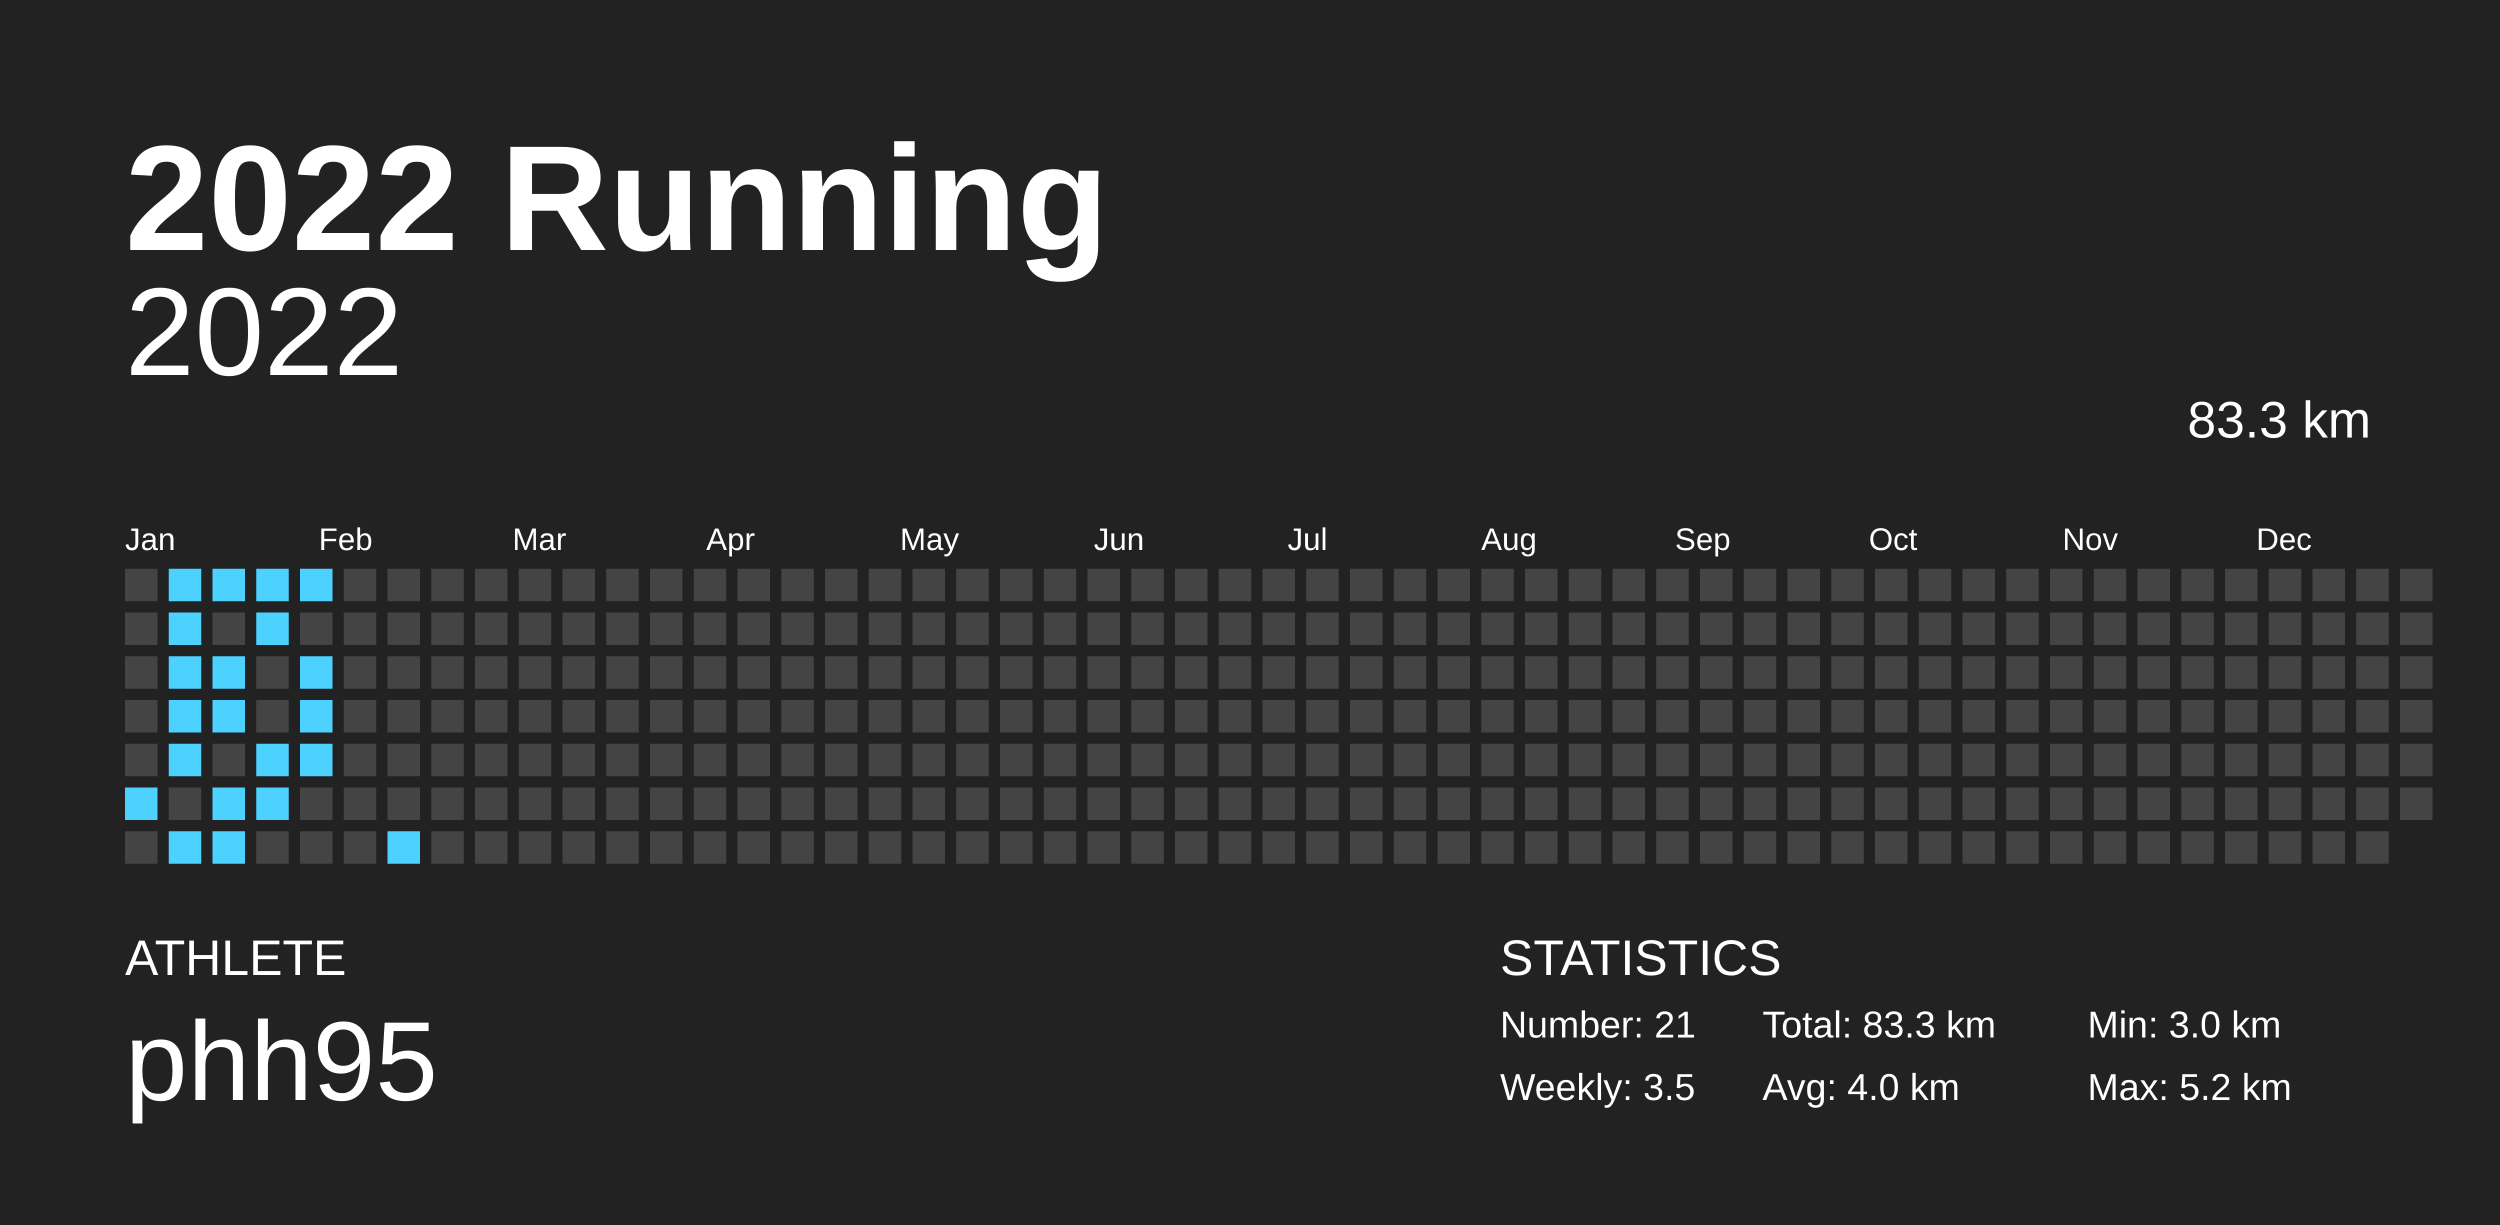
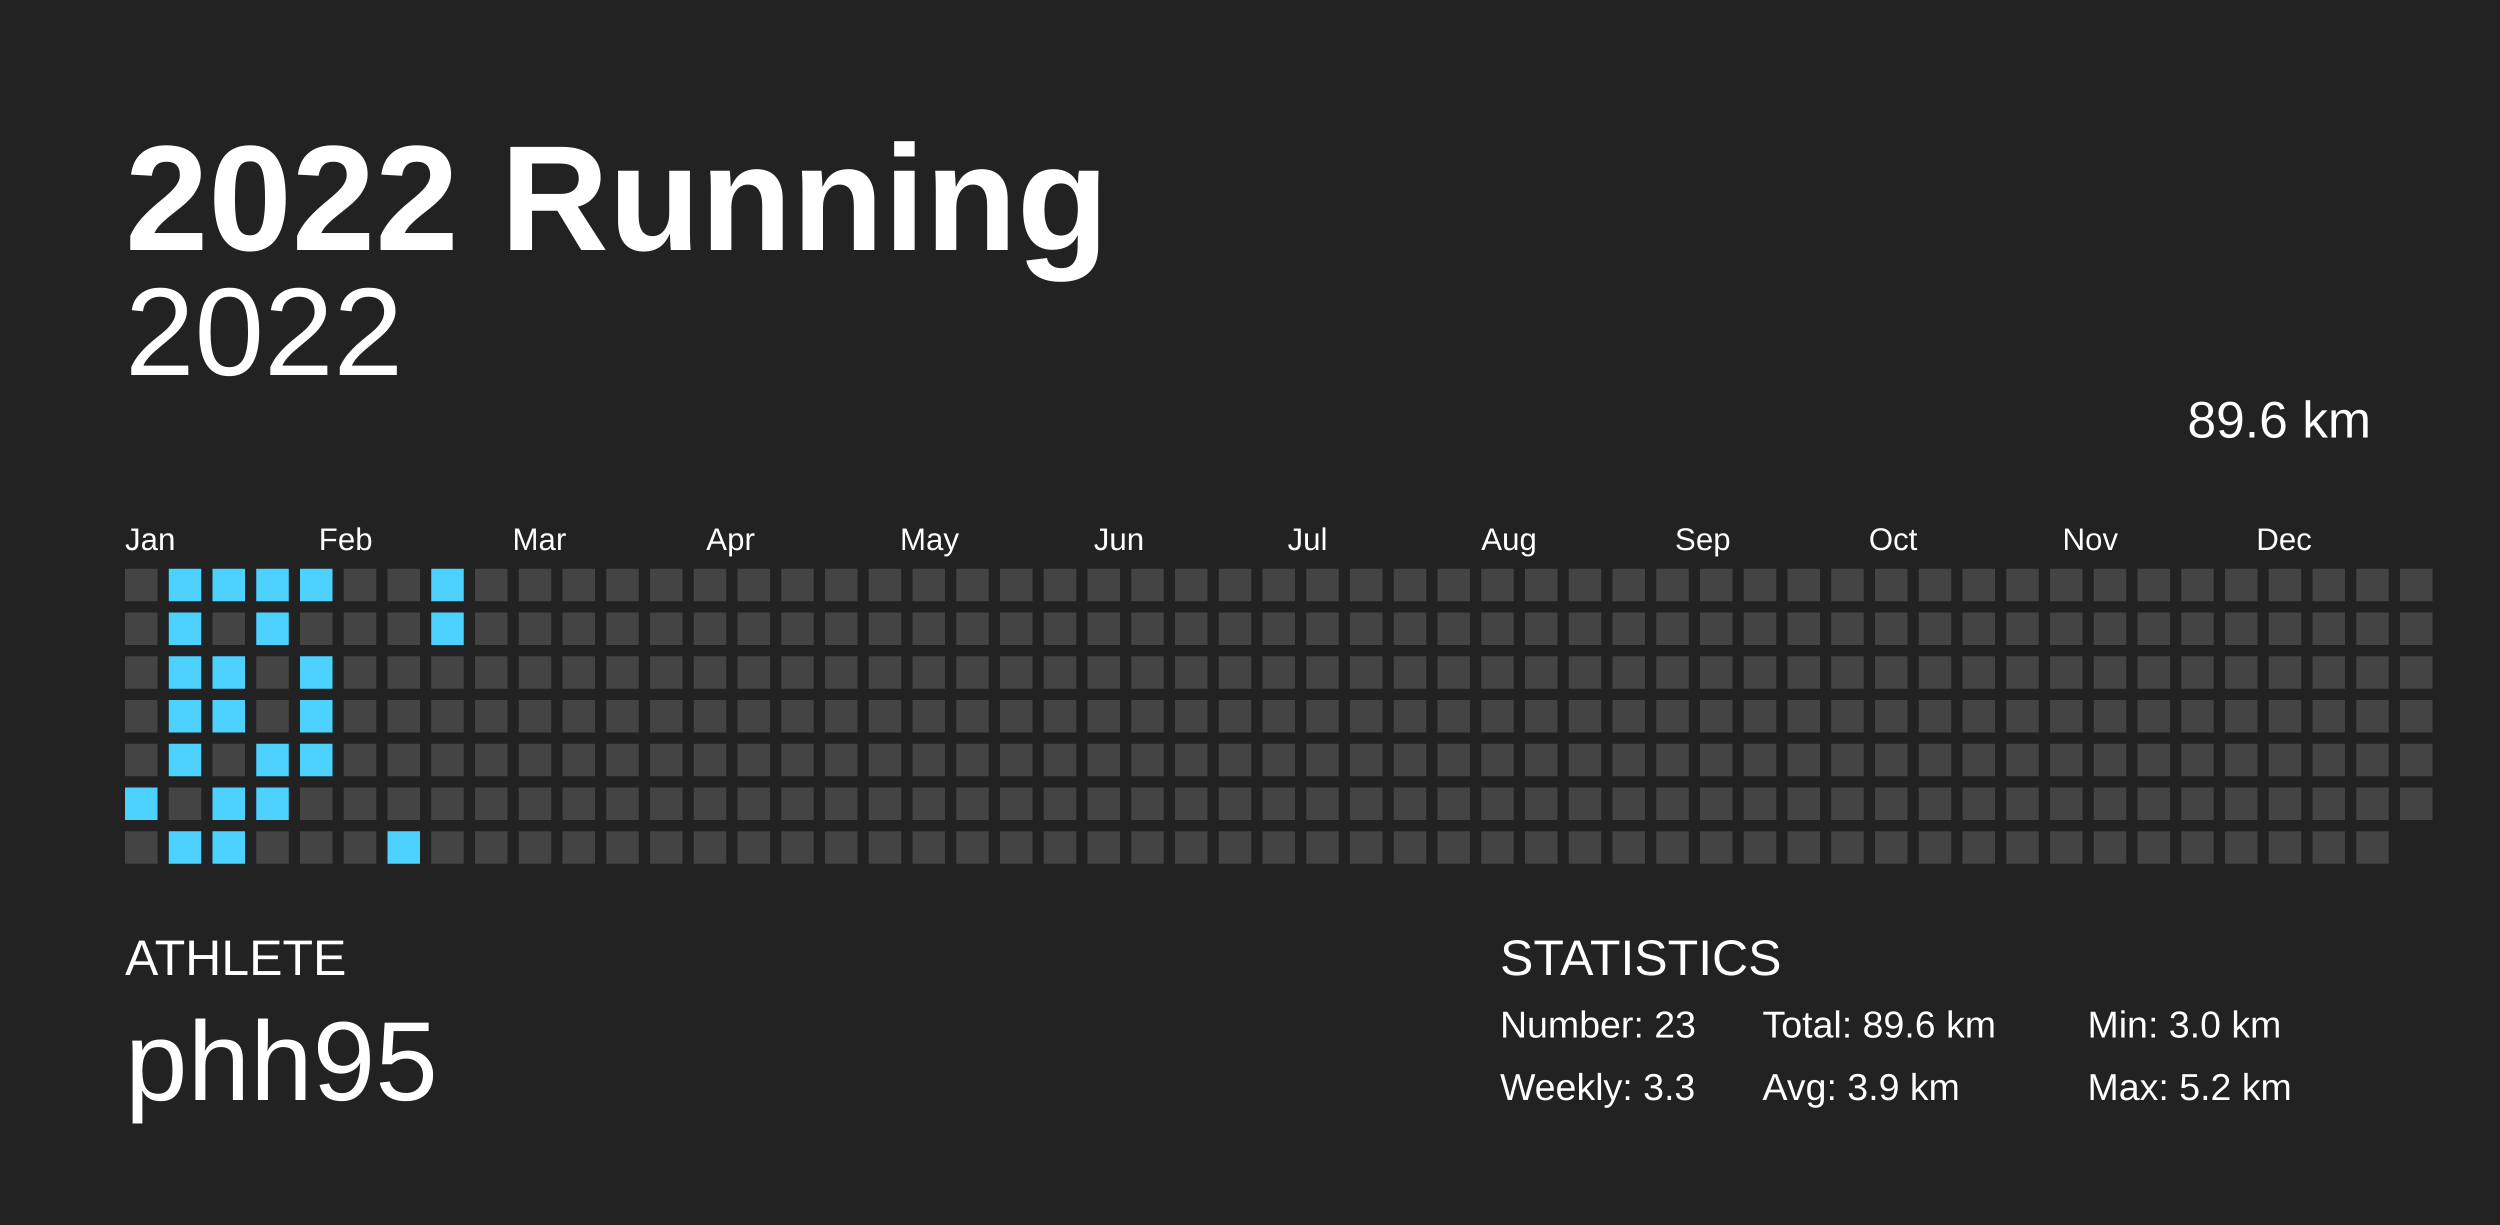
<svg xmlns="http://www.w3.org/2000/svg" baseProfile="full" height="98mm" version="1.1" viewBox="0,0,200,98" width="200mm">
  <defs />
  <rect fill="#222222" height="98" width="200" x="0" y="0" />
  <text fill="#FFFFFF" style="font-size:12px; font-family:Arial; font-weight:bold;" x="10" y="20">2022 Running</text>
  <text fill="#FFFFFF" style="font-size:4px; font-family:Arial" x="10" y="78">ATHLETE</text>
  <text fill="#FFFFFF" style="font-size:9px; font-family:Arial" x="10" y="88">phh95</text>
  <text fill="#FFFFFF" style="font-size:4px; font-family:Arial" x="120" y="78">STATISTICS</text>
-   <text fill="#FFFFFF" style="font-size:3px; font-family:Arial" x="120" y="83">Number: 21</text>
-   <text fill="#FFFFFF" style="font-size:3px; font-family:Arial" x="120" y="88">Weekly: 3.5</text>
-   <text fill="#FFFFFF" style="font-size:3px; font-family:Arial" x="141" y="83">Total: 83.3 km</text>
-   <text fill="#FFFFFF" style="font-size:3px; font-family:Arial" x="141" y="88">Avg: 4.0 km</text>
+   <text fill="#FFFFFF" style="font-size:3px; font-family:Arial" x="120" y="83">Number: 23</text>
+   <text fill="#FFFFFF" style="font-size:3px; font-family:Arial" x="120" y="88">Weekly: 3.3</text>
+   <text fill="#FFFFFF" style="font-size:3px; font-family:Arial" x="141" y="83">Total: 89.6 km</text>
+   <text fill="#FFFFFF" style="font-size:3px; font-family:Arial" x="141" y="88">Avg: 3.9 km</text>
  <text fill="#FFFFFF" style="font-size:3px; font-family:Arial" x="167" y="83">Min: 3.0 km</text>
  <text fill="#FFFFFF" style="font-size:3px; font-family:Arial" x="167" y="88">Max: 5.2 km</text>
  <text alignment-baseline="hanging" fill="#FFFFFF" style="font-size:10.0px; font-family:Arial;" x="10" y="30">2022</text>
-   <text alignment-baseline="hanging" fill="#FFFFFF" style="font-size:4.125px; font-family:Arial;" x="175" y="35">83.3 km</text>
+   <text alignment-baseline="hanging" fill="#FFFFFF" style="font-size:4.125px; font-family:Arial;" x="175" y="35">89.6 km</text>
  <text fill="#FFFFFF" style="font-size:2.5px; font-family:Arial" x="10.0" y="44">Jan</text>
  <text fill="#FFFFFF" style="font-size:2.5px; font-family:Arial" x="25.5" y="44">Feb</text>
  <text fill="#FFFFFF" style="font-size:2.5px; font-family:Arial" x="41.0" y="44">Mar</text>
  <text fill="#FFFFFF" style="font-size:2.5px; font-family:Arial" x="56.5" y="44">Apr</text>
  <text fill="#FFFFFF" style="font-size:2.5px; font-family:Arial" x="72.0" y="44">May</text>
  <text fill="#FFFFFF" style="font-size:2.5px; font-family:Arial" x="87.5" y="44">Jun</text>
  <text fill="#FFFFFF" style="font-size:2.5px; font-family:Arial" x="103.0" y="44">Jul</text>
  <text fill="#FFFFFF" style="font-size:2.5px; font-family:Arial" x="118.5" y="44">Aug</text>
  <text fill="#FFFFFF" style="font-size:2.5px; font-family:Arial" x="134.0" y="44">Sep</text>
  <text fill="#FFFFFF" style="font-size:2.5px; font-family:Arial" x="149.5" y="44">Oct</text>
  <text fill="#FFFFFF" style="font-size:2.5px; font-family:Arial" x="165.0" y="44">Nov</text>
  <text fill="#FFFFFF" style="font-size:2.5px; font-family:Arial" x="180.5" y="44">Dec</text>
  <rect fill="#444444" height="2.6" width="2.6" x="10.0" y="45.5" />
  <rect fill="#444444" height="2.6" width="2.6" x="10.0" y="49.0" />
  <rect fill="#444444" height="2.6" width="2.6" x="10.0" y="52.5" />
  <rect fill="#444444" height="2.6" width="2.6" x="10.0" y="56.0" />
  <rect fill="#444444" height="2.6" width="2.6" x="10.0" y="59.5" />
  <rect fill="#4dd2ff" height="2.6" width="2.6" x="10.0" y="63.0" />
  <rect fill="#444444" height="2.6" width="2.6" x="10.0" y="66.5" />
  <rect fill="#4dd2ff" height="2.6" width="2.6" x="13.5" y="45.5" />
  <rect fill="#4dd2ff" height="2.6" width="2.6" x="13.5" y="49.0" />
  <rect fill="#4dd2ff" height="2.6" width="2.6" x="13.5" y="52.5" />
  <rect fill="#4dd2ff" height="2.6" width="2.6" x="13.5" y="56.0" />
  <rect fill="#4dd2ff" height="2.6" width="2.6" x="13.5" y="59.5" />
  <rect fill="#444444" height="2.6" width="2.6" x="13.5" y="63.0" />
  <rect fill="#4dd2ff" height="2.6" width="2.6" x="13.5" y="66.5" />
  <rect fill="#4dd2ff" height="2.6" width="2.6" x="17.0" y="45.5" />
  <rect fill="#444444" height="2.6" width="2.6" x="17.0" y="49.0" />
  <rect fill="#4dd2ff" height="2.6" width="2.6" x="17.0" y="52.5" />
  <rect fill="#4dd2ff" height="2.6" width="2.6" x="17.0" y="56.0" />
  <rect fill="#444444" height="2.6" width="2.6" x="17.0" y="59.5" />
  <rect fill="#4dd2ff" height="2.6" width="2.6" x="17.0" y="63.0" />
  <rect fill="#4dd2ff" height="2.6" width="2.6" x="17.0" y="66.5" />
  <rect fill="#4dd2ff" height="2.6" width="2.6" x="20.5" y="45.5" />
  <rect fill="#4dd2ff" height="2.6" width="2.6" x="20.5" y="49.0" />
  <rect fill="#444444" height="2.6" width="2.6" x="20.5" y="52.5" />
  <rect fill="#444444" height="2.6" width="2.6" x="20.5" y="56.0" />
  <rect fill="#4dd2ff" height="2.6" width="2.6" x="20.5" y="59.5" />
  <rect fill="#4dd2ff" height="2.6" width="2.6" x="20.5" y="63.0" />
  <rect fill="#444444" height="2.6" width="2.6" x="20.5" y="66.5" />
  <rect fill="#4dd2ff" height="2.6" width="2.6" x="24.0" y="45.5" />
  <rect fill="#444444" height="2.6" width="2.6" x="24.0" y="49.0" />
  <rect fill="#4dd2ff" height="2.6" width="2.6" x="24.0" y="52.5" />
  <rect fill="#4dd2ff" height="2.6" width="2.6" x="24.0" y="56.0" />
  <rect fill="#4dd2ff" height="2.6" width="2.6" x="24.0" y="59.5" />
  <rect fill="#444444" height="2.6" width="2.6" x="24.0" y="63.0" />
  <rect fill="#444444" height="2.6" width="2.6" x="24.0" y="66.5" />
  <rect fill="#444444" height="2.6" width="2.6" x="27.5" y="45.5" />
  <rect fill="#444444" height="2.6" width="2.6" x="27.5" y="49.0" />
  <rect fill="#444444" height="2.6" width="2.6" x="27.5" y="52.5" />
  <rect fill="#444444" height="2.6" width="2.6" x="27.5" y="56.0" />
  <rect fill="#444444" height="2.6" width="2.6" x="27.5" y="59.5" />
  <rect fill="#444444" height="2.6" width="2.6" x="27.5" y="63.0" />
  <rect fill="#444444" height="2.6" width="2.6" x="27.5" y="66.5" />
  <rect fill="#444444" height="2.6" width="2.6" x="31.0" y="45.5" />
  <rect fill="#444444" height="2.6" width="2.6" x="31.0" y="49.0" />
  <rect fill="#444444" height="2.6" width="2.6" x="31.0" y="52.5" />
  <rect fill="#444444" height="2.6" width="2.6" x="31.0" y="56.0" />
  <rect fill="#444444" height="2.6" width="2.6" x="31.0" y="59.5" />
  <rect fill="#444444" height="2.6" width="2.6" x="31.0" y="63.0" />
  <rect fill="#4dd2ff" height="2.6" width="2.6" x="31.0" y="66.5" />
-   <rect fill="#444444" height="2.6" width="2.6" x="34.5" y="45.5" />
-   <rect fill="#444444" height="2.6" width="2.6" x="34.5" y="49.0" />
+   <rect fill="#4dd2ff" height="2.6" width="2.6" x="34.5" y="45.5" />
+   <rect fill="#4dd2ff" height="2.6" width="2.6" x="34.5" y="49.0" />
  <rect fill="#444444" height="2.6" width="2.6" x="34.5" y="52.5" />
  <rect fill="#444444" height="2.6" width="2.6" x="34.5" y="56.0" />
  <rect fill="#444444" height="2.6" width="2.6" x="34.5" y="59.5" />
  <rect fill="#444444" height="2.6" width="2.6" x="34.5" y="63.0" />
  <rect fill="#444444" height="2.6" width="2.6" x="34.5" y="66.5" />
  <rect fill="#444444" height="2.6" width="2.6" x="38.0" y="45.5" />
  <rect fill="#444444" height="2.6" width="2.6" x="38.0" y="49.0" />
  <rect fill="#444444" height="2.6" width="2.6" x="38.0" y="52.5" />
  <rect fill="#444444" height="2.6" width="2.6" x="38.0" y="56.0" />
  <rect fill="#444444" height="2.6" width="2.6" x="38.0" y="59.5" />
  <rect fill="#444444" height="2.6" width="2.6" x="38.0" y="63.0" />
  <rect fill="#444444" height="2.6" width="2.6" x="38.0" y="66.5" />
  <rect fill="#444444" height="2.6" width="2.6" x="41.5" y="45.5" />
  <rect fill="#444444" height="2.6" width="2.6" x="41.5" y="49.0" />
  <rect fill="#444444" height="2.6" width="2.6" x="41.5" y="52.5" />
  <rect fill="#444444" height="2.6" width="2.6" x="41.5" y="56.0" />
  <rect fill="#444444" height="2.6" width="2.6" x="41.5" y="59.5" />
  <rect fill="#444444" height="2.6" width="2.6" x="41.5" y="63.0" />
  <rect fill="#444444" height="2.6" width="2.6" x="41.5" y="66.5" />
  <rect fill="#444444" height="2.6" width="2.6" x="45.0" y="45.5" />
  <rect fill="#444444" height="2.6" width="2.6" x="45.0" y="49.0" />
  <rect fill="#444444" height="2.6" width="2.6" x="45.0" y="52.5" />
  <rect fill="#444444" height="2.6" width="2.6" x="45.0" y="56.0" />
  <rect fill="#444444" height="2.6" width="2.6" x="45.0" y="59.5" />
  <rect fill="#444444" height="2.6" width="2.6" x="45.0" y="63.0" />
  <rect fill="#444444" height="2.6" width="2.6" x="45.0" y="66.5" />
  <rect fill="#444444" height="2.6" width="2.6" x="48.5" y="45.5" />
  <rect fill="#444444" height="2.6" width="2.6" x="48.5" y="49.0" />
  <rect fill="#444444" height="2.6" width="2.6" x="48.5" y="52.5" />
  <rect fill="#444444" height="2.6" width="2.6" x="48.5" y="56.0" />
  <rect fill="#444444" height="2.6" width="2.6" x="48.5" y="59.5" />
  <rect fill="#444444" height="2.6" width="2.6" x="48.5" y="63.0" />
  <rect fill="#444444" height="2.6" width="2.6" x="48.5" y="66.5" />
  <rect fill="#444444" height="2.6" width="2.6" x="52.0" y="45.5" />
  <rect fill="#444444" height="2.6" width="2.6" x="52.0" y="49.0" />
  <rect fill="#444444" height="2.6" width="2.6" x="52.0" y="52.5" />
  <rect fill="#444444" height="2.6" width="2.6" x="52.0" y="56.0" />
  <rect fill="#444444" height="2.6" width="2.6" x="52.0" y="59.5" />
  <rect fill="#444444" height="2.6" width="2.6" x="52.0" y="63.0" />
  <rect fill="#444444" height="2.6" width="2.6" x="52.0" y="66.5" />
  <rect fill="#444444" height="2.6" width="2.6" x="55.5" y="45.5" />
  <rect fill="#444444" height="2.6" width="2.6" x="55.5" y="49.0" />
  <rect fill="#444444" height="2.6" width="2.6" x="55.5" y="52.5" />
  <rect fill="#444444" height="2.6" width="2.6" x="55.5" y="56.0" />
  <rect fill="#444444" height="2.6" width="2.6" x="55.5" y="59.5" />
  <rect fill="#444444" height="2.6" width="2.6" x="55.5" y="63.0" />
  <rect fill="#444444" height="2.6" width="2.6" x="55.5" y="66.5" />
  <rect fill="#444444" height="2.6" width="2.6" x="59.0" y="45.5" />
  <rect fill="#444444" height="2.6" width="2.6" x="59.0" y="49.0" />
  <rect fill="#444444" height="2.6" width="2.6" x="59.0" y="52.5" />
  <rect fill="#444444" height="2.6" width="2.6" x="59.0" y="56.0" />
  <rect fill="#444444" height="2.6" width="2.6" x="59.0" y="59.5" />
  <rect fill="#444444" height="2.6" width="2.6" x="59.0" y="63.0" />
  <rect fill="#444444" height="2.6" width="2.6" x="59.0" y="66.5" />
  <rect fill="#444444" height="2.6" width="2.6" x="62.5" y="45.5" />
  <rect fill="#444444" height="2.6" width="2.6" x="62.5" y="49.0" />
  <rect fill="#444444" height="2.6" width="2.6" x="62.5" y="52.5" />
  <rect fill="#444444" height="2.6" width="2.6" x="62.5" y="56.0" />
  <rect fill="#444444" height="2.6" width="2.6" x="62.5" y="59.5" />
  <rect fill="#444444" height="2.6" width="2.6" x="62.5" y="63.0" />
  <rect fill="#444444" height="2.6" width="2.6" x="62.5" y="66.5" />
  <rect fill="#444444" height="2.6" width="2.6" x="66.0" y="45.5" />
  <rect fill="#444444" height="2.6" width="2.6" x="66.0" y="49.0" />
  <rect fill="#444444" height="2.6" width="2.6" x="66.0" y="52.5" />
  <rect fill="#444444" height="2.6" width="2.6" x="66.0" y="56.0" />
  <rect fill="#444444" height="2.6" width="2.6" x="66.0" y="59.5" />
  <rect fill="#444444" height="2.6" width="2.6" x="66.0" y="63.0" />
  <rect fill="#444444" height="2.6" width="2.6" x="66.0" y="66.5" />
  <rect fill="#444444" height="2.6" width="2.6" x="69.5" y="45.5" />
  <rect fill="#444444" height="2.6" width="2.6" x="69.5" y="49.0" />
  <rect fill="#444444" height="2.6" width="2.6" x="69.5" y="52.5" />
  <rect fill="#444444" height="2.6" width="2.6" x="69.5" y="56.0" />
  <rect fill="#444444" height="2.6" width="2.6" x="69.5" y="59.5" />
  <rect fill="#444444" height="2.6" width="2.6" x="69.5" y="63.0" />
  <rect fill="#444444" height="2.6" width="2.6" x="69.5" y="66.5" />
  <rect fill="#444444" height="2.6" width="2.6" x="73.0" y="45.5" />
  <rect fill="#444444" height="2.6" width="2.6" x="73.0" y="49.0" />
  <rect fill="#444444" height="2.6" width="2.6" x="73.0" y="52.5" />
  <rect fill="#444444" height="2.6" width="2.6" x="73.0" y="56.0" />
  <rect fill="#444444" height="2.6" width="2.6" x="73.0" y="59.5" />
  <rect fill="#444444" height="2.6" width="2.6" x="73.0" y="63.0" />
  <rect fill="#444444" height="2.6" width="2.6" x="73.0" y="66.5" />
  <rect fill="#444444" height="2.6" width="2.6" x="76.5" y="45.5" />
  <rect fill="#444444" height="2.6" width="2.6" x="76.5" y="49.0" />
  <rect fill="#444444" height="2.6" width="2.6" x="76.5" y="52.5" />
  <rect fill="#444444" height="2.6" width="2.6" x="76.5" y="56.0" />
  <rect fill="#444444" height="2.6" width="2.6" x="76.5" y="59.5" />
  <rect fill="#444444" height="2.6" width="2.6" x="76.5" y="63.0" />
  <rect fill="#444444" height="2.6" width="2.6" x="76.5" y="66.5" />
  <rect fill="#444444" height="2.6" width="2.6" x="80.0" y="45.5" />
  <rect fill="#444444" height="2.6" width="2.6" x="80.0" y="49.0" />
  <rect fill="#444444" height="2.6" width="2.6" x="80.0" y="52.5" />
  <rect fill="#444444" height="2.6" width="2.6" x="80.0" y="56.0" />
  <rect fill="#444444" height="2.6" width="2.6" x="80.0" y="59.5" />
  <rect fill="#444444" height="2.6" width="2.6" x="80.0" y="63.0" />
  <rect fill="#444444" height="2.6" width="2.6" x="80.0" y="66.5" />
  <rect fill="#444444" height="2.6" width="2.6" x="83.5" y="45.5" />
  <rect fill="#444444" height="2.6" width="2.6" x="83.5" y="49.0" />
  <rect fill="#444444" height="2.6" width="2.6" x="83.5" y="52.5" />
  <rect fill="#444444" height="2.6" width="2.6" x="83.5" y="56.0" />
  <rect fill="#444444" height="2.6" width="2.6" x="83.5" y="59.5" />
  <rect fill="#444444" height="2.6" width="2.6" x="83.5" y="63.0" />
  <rect fill="#444444" height="2.6" width="2.6" x="83.5" y="66.5" />
  <rect fill="#444444" height="2.6" width="2.6" x="87.0" y="45.5" />
  <rect fill="#444444" height="2.6" width="2.6" x="87.0" y="49.0" />
  <rect fill="#444444" height="2.6" width="2.6" x="87.0" y="52.5" />
  <rect fill="#444444" height="2.6" width="2.6" x="87.0" y="56.0" />
  <rect fill="#444444" height="2.6" width="2.6" x="87.0" y="59.5" />
  <rect fill="#444444" height="2.6" width="2.6" x="87.0" y="63.0" />
  <rect fill="#444444" height="2.6" width="2.6" x="87.0" y="66.5" />
  <rect fill="#444444" height="2.6" width="2.6" x="90.5" y="45.5" />
  <rect fill="#444444" height="2.6" width="2.6" x="90.5" y="49.0" />
  <rect fill="#444444" height="2.6" width="2.6" x="90.5" y="52.5" />
  <rect fill="#444444" height="2.6" width="2.6" x="90.5" y="56.0" />
  <rect fill="#444444" height="2.6" width="2.6" x="90.5" y="59.5" />
  <rect fill="#444444" height="2.6" width="2.6" x="90.5" y="63.0" />
  <rect fill="#444444" height="2.6" width="2.6" x="90.5" y="66.5" />
  <rect fill="#444444" height="2.6" width="2.6" x="94.0" y="45.5" />
  <rect fill="#444444" height="2.6" width="2.6" x="94.0" y="49.0" />
  <rect fill="#444444" height="2.6" width="2.6" x="94.0" y="52.5" />
  <rect fill="#444444" height="2.6" width="2.6" x="94.0" y="56.0" />
  <rect fill="#444444" height="2.6" width="2.6" x="94.0" y="59.5" />
  <rect fill="#444444" height="2.6" width="2.6" x="94.0" y="63.0" />
  <rect fill="#444444" height="2.6" width="2.6" x="94.0" y="66.5" />
  <rect fill="#444444" height="2.6" width="2.6" x="97.5" y="45.5" />
  <rect fill="#444444" height="2.6" width="2.6" x="97.5" y="49.0" />
  <rect fill="#444444" height="2.6" width="2.6" x="97.5" y="52.5" />
  <rect fill="#444444" height="2.6" width="2.6" x="97.5" y="56.0" />
  <rect fill="#444444" height="2.6" width="2.6" x="97.5" y="59.5" />
  <rect fill="#444444" height="2.6" width="2.6" x="97.5" y="63.0" />
  <rect fill="#444444" height="2.6" width="2.6" x="97.5" y="66.5" />
  <rect fill="#444444" height="2.6" width="2.6" x="101.0" y="45.5" />
  <rect fill="#444444" height="2.6" width="2.6" x="101.0" y="49.0" />
  <rect fill="#444444" height="2.6" width="2.6" x="101.0" y="52.5" />
  <rect fill="#444444" height="2.6" width="2.6" x="101.0" y="56.0" />
  <rect fill="#444444" height="2.6" width="2.6" x="101.0" y="59.5" />
  <rect fill="#444444" height="2.6" width="2.6" x="101.0" y="63.0" />
  <rect fill="#444444" height="2.6" width="2.6" x="101.0" y="66.5" />
  <rect fill="#444444" height="2.6" width="2.6" x="104.5" y="45.5" />
  <rect fill="#444444" height="2.6" width="2.6" x="104.5" y="49.0" />
  <rect fill="#444444" height="2.6" width="2.6" x="104.5" y="52.5" />
  <rect fill="#444444" height="2.6" width="2.6" x="104.5" y="56.0" />
  <rect fill="#444444" height="2.6" width="2.6" x="104.5" y="59.5" />
  <rect fill="#444444" height="2.6" width="2.6" x="104.5" y="63.0" />
  <rect fill="#444444" height="2.6" width="2.6" x="104.5" y="66.5" />
  <rect fill="#444444" height="2.6" width="2.6" x="108.0" y="45.5" />
  <rect fill="#444444" height="2.6" width="2.6" x="108.0" y="49.0" />
  <rect fill="#444444" height="2.6" width="2.6" x="108.0" y="52.5" />
  <rect fill="#444444" height="2.6" width="2.6" x="108.0" y="56.0" />
  <rect fill="#444444" height="2.6" width="2.6" x="108.0" y="59.5" />
  <rect fill="#444444" height="2.6" width="2.6" x="108.0" y="63.0" />
  <rect fill="#444444" height="2.6" width="2.6" x="108.0" y="66.5" />
  <rect fill="#444444" height="2.6" width="2.6" x="111.5" y="45.5" />
  <rect fill="#444444" height="2.6" width="2.6" x="111.5" y="49.0" />
  <rect fill="#444444" height="2.6" width="2.6" x="111.5" y="52.5" />
  <rect fill="#444444" height="2.6" width="2.6" x="111.5" y="56.0" />
  <rect fill="#444444" height="2.6" width="2.6" x="111.5" y="59.5" />
  <rect fill="#444444" height="2.6" width="2.6" x="111.5" y="63.0" />
  <rect fill="#444444" height="2.6" width="2.6" x="111.5" y="66.5" />
  <rect fill="#444444" height="2.6" width="2.6" x="115.0" y="45.5" />
  <rect fill="#444444" height="2.6" width="2.6" x="115.0" y="49.0" />
  <rect fill="#444444" height="2.6" width="2.6" x="115.0" y="52.5" />
  <rect fill="#444444" height="2.6" width="2.6" x="115.0" y="56.0" />
  <rect fill="#444444" height="2.6" width="2.6" x="115.0" y="59.5" />
  <rect fill="#444444" height="2.6" width="2.6" x="115.0" y="63.0" />
  <rect fill="#444444" height="2.6" width="2.6" x="115.0" y="66.5" />
  <rect fill="#444444" height="2.6" width="2.6" x="118.5" y="45.5" />
  <rect fill="#444444" height="2.6" width="2.6" x="118.5" y="49.0" />
  <rect fill="#444444" height="2.6" width="2.6" x="118.5" y="52.5" />
  <rect fill="#444444" height="2.6" width="2.6" x="118.5" y="56.0" />
  <rect fill="#444444" height="2.6" width="2.6" x="118.5" y="59.5" />
  <rect fill="#444444" height="2.6" width="2.6" x="118.5" y="63.0" />
  <rect fill="#444444" height="2.6" width="2.6" x="118.5" y="66.5" />
  <rect fill="#444444" height="2.6" width="2.6" x="122.0" y="45.5" />
  <rect fill="#444444" height="2.6" width="2.6" x="122.0" y="49.0" />
  <rect fill="#444444" height="2.6" width="2.6" x="122.0" y="52.5" />
  <rect fill="#444444" height="2.6" width="2.6" x="122.0" y="56.0" />
  <rect fill="#444444" height="2.6" width="2.6" x="122.0" y="59.5" />
  <rect fill="#444444" height="2.6" width="2.6" x="122.0" y="63.0" />
  <rect fill="#444444" height="2.6" width="2.6" x="122.0" y="66.5" />
  <rect fill="#444444" height="2.6" width="2.6" x="125.5" y="45.5" />
  <rect fill="#444444" height="2.6" width="2.6" x="125.5" y="49.0" />
  <rect fill="#444444" height="2.6" width="2.6" x="125.5" y="52.5" />
  <rect fill="#444444" height="2.6" width="2.6" x="125.5" y="56.0" />
  <rect fill="#444444" height="2.6" width="2.6" x="125.5" y="59.5" />
  <rect fill="#444444" height="2.6" width="2.6" x="125.5" y="63.0" />
  <rect fill="#444444" height="2.6" width="2.6" x="125.5" y="66.5" />
  <rect fill="#444444" height="2.6" width="2.6" x="129.0" y="45.5" />
  <rect fill="#444444" height="2.6" width="2.6" x="129.0" y="49.0" />
  <rect fill="#444444" height="2.6" width="2.6" x="129.0" y="52.5" />
  <rect fill="#444444" height="2.6" width="2.6" x="129.0" y="56.0" />
  <rect fill="#444444" height="2.6" width="2.6" x="129.0" y="59.5" />
  <rect fill="#444444" height="2.6" width="2.6" x="129.0" y="63.0" />
  <rect fill="#444444" height="2.6" width="2.6" x="129.0" y="66.5" />
  <rect fill="#444444" height="2.6" width="2.6" x="132.5" y="45.5" />
  <rect fill="#444444" height="2.6" width="2.6" x="132.5" y="49.0" />
  <rect fill="#444444" height="2.6" width="2.6" x="132.5" y="52.5" />
  <rect fill="#444444" height="2.6" width="2.6" x="132.5" y="56.0" />
  <rect fill="#444444" height="2.6" width="2.6" x="132.5" y="59.5" />
  <rect fill="#444444" height="2.6" width="2.6" x="132.5" y="63.0" />
  <rect fill="#444444" height="2.6" width="2.6" x="132.5" y="66.5" />
  <rect fill="#444444" height="2.6" width="2.6" x="136.0" y="45.5" />
  <rect fill="#444444" height="2.6" width="2.6" x="136.0" y="49.0" />
  <rect fill="#444444" height="2.6" width="2.6" x="136.0" y="52.5" />
  <rect fill="#444444" height="2.6" width="2.6" x="136.0" y="56.0" />
  <rect fill="#444444" height="2.6" width="2.6" x="136.0" y="59.5" />
  <rect fill="#444444" height="2.6" width="2.6" x="136.0" y="63.0" />
  <rect fill="#444444" height="2.6" width="2.6" x="136.0" y="66.5" />
  <rect fill="#444444" height="2.6" width="2.6" x="139.5" y="45.5" />
  <rect fill="#444444" height="2.6" width="2.6" x="139.5" y="49.0" />
  <rect fill="#444444" height="2.6" width="2.6" x="139.5" y="52.5" />
  <rect fill="#444444" height="2.6" width="2.6" x="139.5" y="56.0" />
  <rect fill="#444444" height="2.6" width="2.6" x="139.5" y="59.5" />
  <rect fill="#444444" height="2.6" width="2.6" x="139.5" y="63.0" />
  <rect fill="#444444" height="2.6" width="2.6" x="139.5" y="66.5" />
  <rect fill="#444444" height="2.6" width="2.6" x="143.0" y="45.5" />
  <rect fill="#444444" height="2.6" width="2.6" x="143.0" y="49.0" />
  <rect fill="#444444" height="2.6" width="2.6" x="143.0" y="52.5" />
  <rect fill="#444444" height="2.6" width="2.6" x="143.0" y="56.0" />
  <rect fill="#444444" height="2.6" width="2.6" x="143.0" y="59.5" />
  <rect fill="#444444" height="2.6" width="2.6" x="143.0" y="63.0" />
  <rect fill="#444444" height="2.6" width="2.6" x="143.0" y="66.5" />
  <rect fill="#444444" height="2.6" width="2.6" x="146.5" y="45.5" />
  <rect fill="#444444" height="2.6" width="2.6" x="146.5" y="49.0" />
  <rect fill="#444444" height="2.6" width="2.6" x="146.5" y="52.5" />
  <rect fill="#444444" height="2.6" width="2.6" x="146.5" y="56.0" />
  <rect fill="#444444" height="2.6" width="2.6" x="146.5" y="59.5" />
  <rect fill="#444444" height="2.6" width="2.6" x="146.5" y="63.0" />
  <rect fill="#444444" height="2.6" width="2.6" x="146.5" y="66.5" />
  <rect fill="#444444" height="2.6" width="2.6" x="150.0" y="45.5" />
  <rect fill="#444444" height="2.6" width="2.6" x="150.0" y="49.0" />
  <rect fill="#444444" height="2.6" width="2.6" x="150.0" y="52.5" />
  <rect fill="#444444" height="2.6" width="2.6" x="150.0" y="56.0" />
  <rect fill="#444444" height="2.6" width="2.6" x="150.0" y="59.5" />
  <rect fill="#444444" height="2.6" width="2.6" x="150.0" y="63.0" />
  <rect fill="#444444" height="2.6" width="2.6" x="150.0" y="66.5" />
  <rect fill="#444444" height="2.6" width="2.6" x="153.5" y="45.5" />
  <rect fill="#444444" height="2.6" width="2.6" x="153.5" y="49.0" />
  <rect fill="#444444" height="2.6" width="2.6" x="153.5" y="52.5" />
  <rect fill="#444444" height="2.6" width="2.6" x="153.5" y="56.0" />
  <rect fill="#444444" height="2.6" width="2.6" x="153.5" y="59.5" />
  <rect fill="#444444" height="2.6" width="2.6" x="153.5" y="63.0" />
  <rect fill="#444444" height="2.6" width="2.6" x="153.5" y="66.5" />
  <rect fill="#444444" height="2.6" width="2.6" x="157.0" y="45.5" />
  <rect fill="#444444" height="2.6" width="2.6" x="157.0" y="49.0" />
  <rect fill="#444444" height="2.6" width="2.6" x="157.0" y="52.5" />
  <rect fill="#444444" height="2.6" width="2.6" x="157.0" y="56.0" />
  <rect fill="#444444" height="2.6" width="2.6" x="157.0" y="59.5" />
  <rect fill="#444444" height="2.6" width="2.6" x="157.0" y="63.0" />
  <rect fill="#444444" height="2.6" width="2.6" x="157.0" y="66.5" />
  <rect fill="#444444" height="2.6" width="2.6" x="160.5" y="45.5" />
  <rect fill="#444444" height="2.6" width="2.6" x="160.5" y="49.0" />
  <rect fill="#444444" height="2.6" width="2.6" x="160.5" y="52.5" />
  <rect fill="#444444" height="2.6" width="2.6" x="160.5" y="56.0" />
  <rect fill="#444444" height="2.6" width="2.6" x="160.5" y="59.5" />
  <rect fill="#444444" height="2.6" width="2.6" x="160.5" y="63.0" />
  <rect fill="#444444" height="2.6" width="2.6" x="160.5" y="66.5" />
  <rect fill="#444444" height="2.6" width="2.6" x="164.0" y="45.5" />
  <rect fill="#444444" height="2.6" width="2.6" x="164.0" y="49.0" />
  <rect fill="#444444" height="2.6" width="2.6" x="164.0" y="52.5" />
  <rect fill="#444444" height="2.6" width="2.6" x="164.0" y="56.0" />
  <rect fill="#444444" height="2.6" width="2.6" x="164.0" y="59.5" />
  <rect fill="#444444" height="2.6" width="2.6" x="164.0" y="63.0" />
  <rect fill="#444444" height="2.6" width="2.6" x="164.0" y="66.5" />
  <rect fill="#444444" height="2.6" width="2.6" x="167.5" y="45.5" />
  <rect fill="#444444" height="2.6" width="2.6" x="167.5" y="49.0" />
  <rect fill="#444444" height="2.6" width="2.6" x="167.5" y="52.5" />
  <rect fill="#444444" height="2.6" width="2.6" x="167.5" y="56.0" />
  <rect fill="#444444" height="2.6" width="2.6" x="167.5" y="59.5" />
  <rect fill="#444444" height="2.6" width="2.6" x="167.5" y="63.0" />
  <rect fill="#444444" height="2.6" width="2.6" x="167.5" y="66.5" />
  <rect fill="#444444" height="2.6" width="2.6" x="171.0" y="45.5" />
  <rect fill="#444444" height="2.6" width="2.6" x="171.0" y="49.0" />
  <rect fill="#444444" height="2.6" width="2.6" x="171.0" y="52.5" />
  <rect fill="#444444" height="2.6" width="2.6" x="171.0" y="56.0" />
  <rect fill="#444444" height="2.6" width="2.6" x="171.0" y="59.5" />
  <rect fill="#444444" height="2.6" width="2.6" x="171.0" y="63.0" />
  <rect fill="#444444" height="2.6" width="2.6" x="171.0" y="66.5" />
  <rect fill="#444444" height="2.6" width="2.6" x="174.5" y="45.5" />
  <rect fill="#444444" height="2.6" width="2.6" x="174.5" y="49.0" />
  <rect fill="#444444" height="2.6" width="2.6" x="174.5" y="52.5" />
  <rect fill="#444444" height="2.6" width="2.6" x="174.5" y="56.0" />
  <rect fill="#444444" height="2.6" width="2.6" x="174.5" y="59.5" />
  <rect fill="#444444" height="2.6" width="2.6" x="174.5" y="63.0" />
  <rect fill="#444444" height="2.6" width="2.6" x="174.5" y="66.5" />
  <rect fill="#444444" height="2.6" width="2.6" x="178.0" y="45.5" />
  <rect fill="#444444" height="2.6" width="2.6" x="178.0" y="49.0" />
  <rect fill="#444444" height="2.6" width="2.6" x="178.0" y="52.5" />
  <rect fill="#444444" height="2.6" width="2.6" x="178.0" y="56.0" />
  <rect fill="#444444" height="2.6" width="2.6" x="178.0" y="59.5" />
  <rect fill="#444444" height="2.6" width="2.6" x="178.0" y="63.0" />
  <rect fill="#444444" height="2.6" width="2.6" x="178.0" y="66.5" />
  <rect fill="#444444" height="2.6" width="2.6" x="181.5" y="45.5" />
  <rect fill="#444444" height="2.6" width="2.6" x="181.5" y="49.0" />
  <rect fill="#444444" height="2.6" width="2.6" x="181.5" y="52.5" />
  <rect fill="#444444" height="2.6" width="2.6" x="181.5" y="56.0" />
  <rect fill="#444444" height="2.6" width="2.6" x="181.5" y="59.5" />
  <rect fill="#444444" height="2.6" width="2.6" x="181.5" y="63.0" />
  <rect fill="#444444" height="2.6" width="2.6" x="181.5" y="66.5" />
  <rect fill="#444444" height="2.6" width="2.6" x="185.0" y="45.5" />
  <rect fill="#444444" height="2.6" width="2.6" x="185.0" y="49.0" />
  <rect fill="#444444" height="2.6" width="2.6" x="185.0" y="52.5" />
  <rect fill="#444444" height="2.6" width="2.6" x="185.0" y="56.0" />
  <rect fill="#444444" height="2.6" width="2.6" x="185.0" y="59.5" />
  <rect fill="#444444" height="2.6" width="2.6" x="185.0" y="63.0" />
  <rect fill="#444444" height="2.6" width="2.6" x="185.0" y="66.5" />
  <rect fill="#444444" height="2.6" width="2.6" x="188.5" y="45.5" />
  <rect fill="#444444" height="2.6" width="2.6" x="188.5" y="49.0" />
  <rect fill="#444444" height="2.6" width="2.6" x="188.5" y="52.5" />
  <rect fill="#444444" height="2.6" width="2.6" x="188.5" y="56.0" />
  <rect fill="#444444" height="2.6" width="2.6" x="188.5" y="59.5" />
  <rect fill="#444444" height="2.6" width="2.6" x="188.5" y="63.0" />
  <rect fill="#444444" height="2.6" width="2.6" x="188.5" y="66.5" />
  <rect fill="#444444" height="2.6" width="2.6" x="192.0" y="45.5" />
  <rect fill="#444444" height="2.6" width="2.6" x="192.0" y="49.0" />
  <rect fill="#444444" height="2.6" width="2.6" x="192.0" y="52.5" />
  <rect fill="#444444" height="2.6" width="2.6" x="192.0" y="56.0" />
  <rect fill="#444444" height="2.6" width="2.6" x="192.0" y="59.5" />
  <rect fill="#444444" height="2.6" width="2.6" x="192.0" y="63.0" />
</svg>
